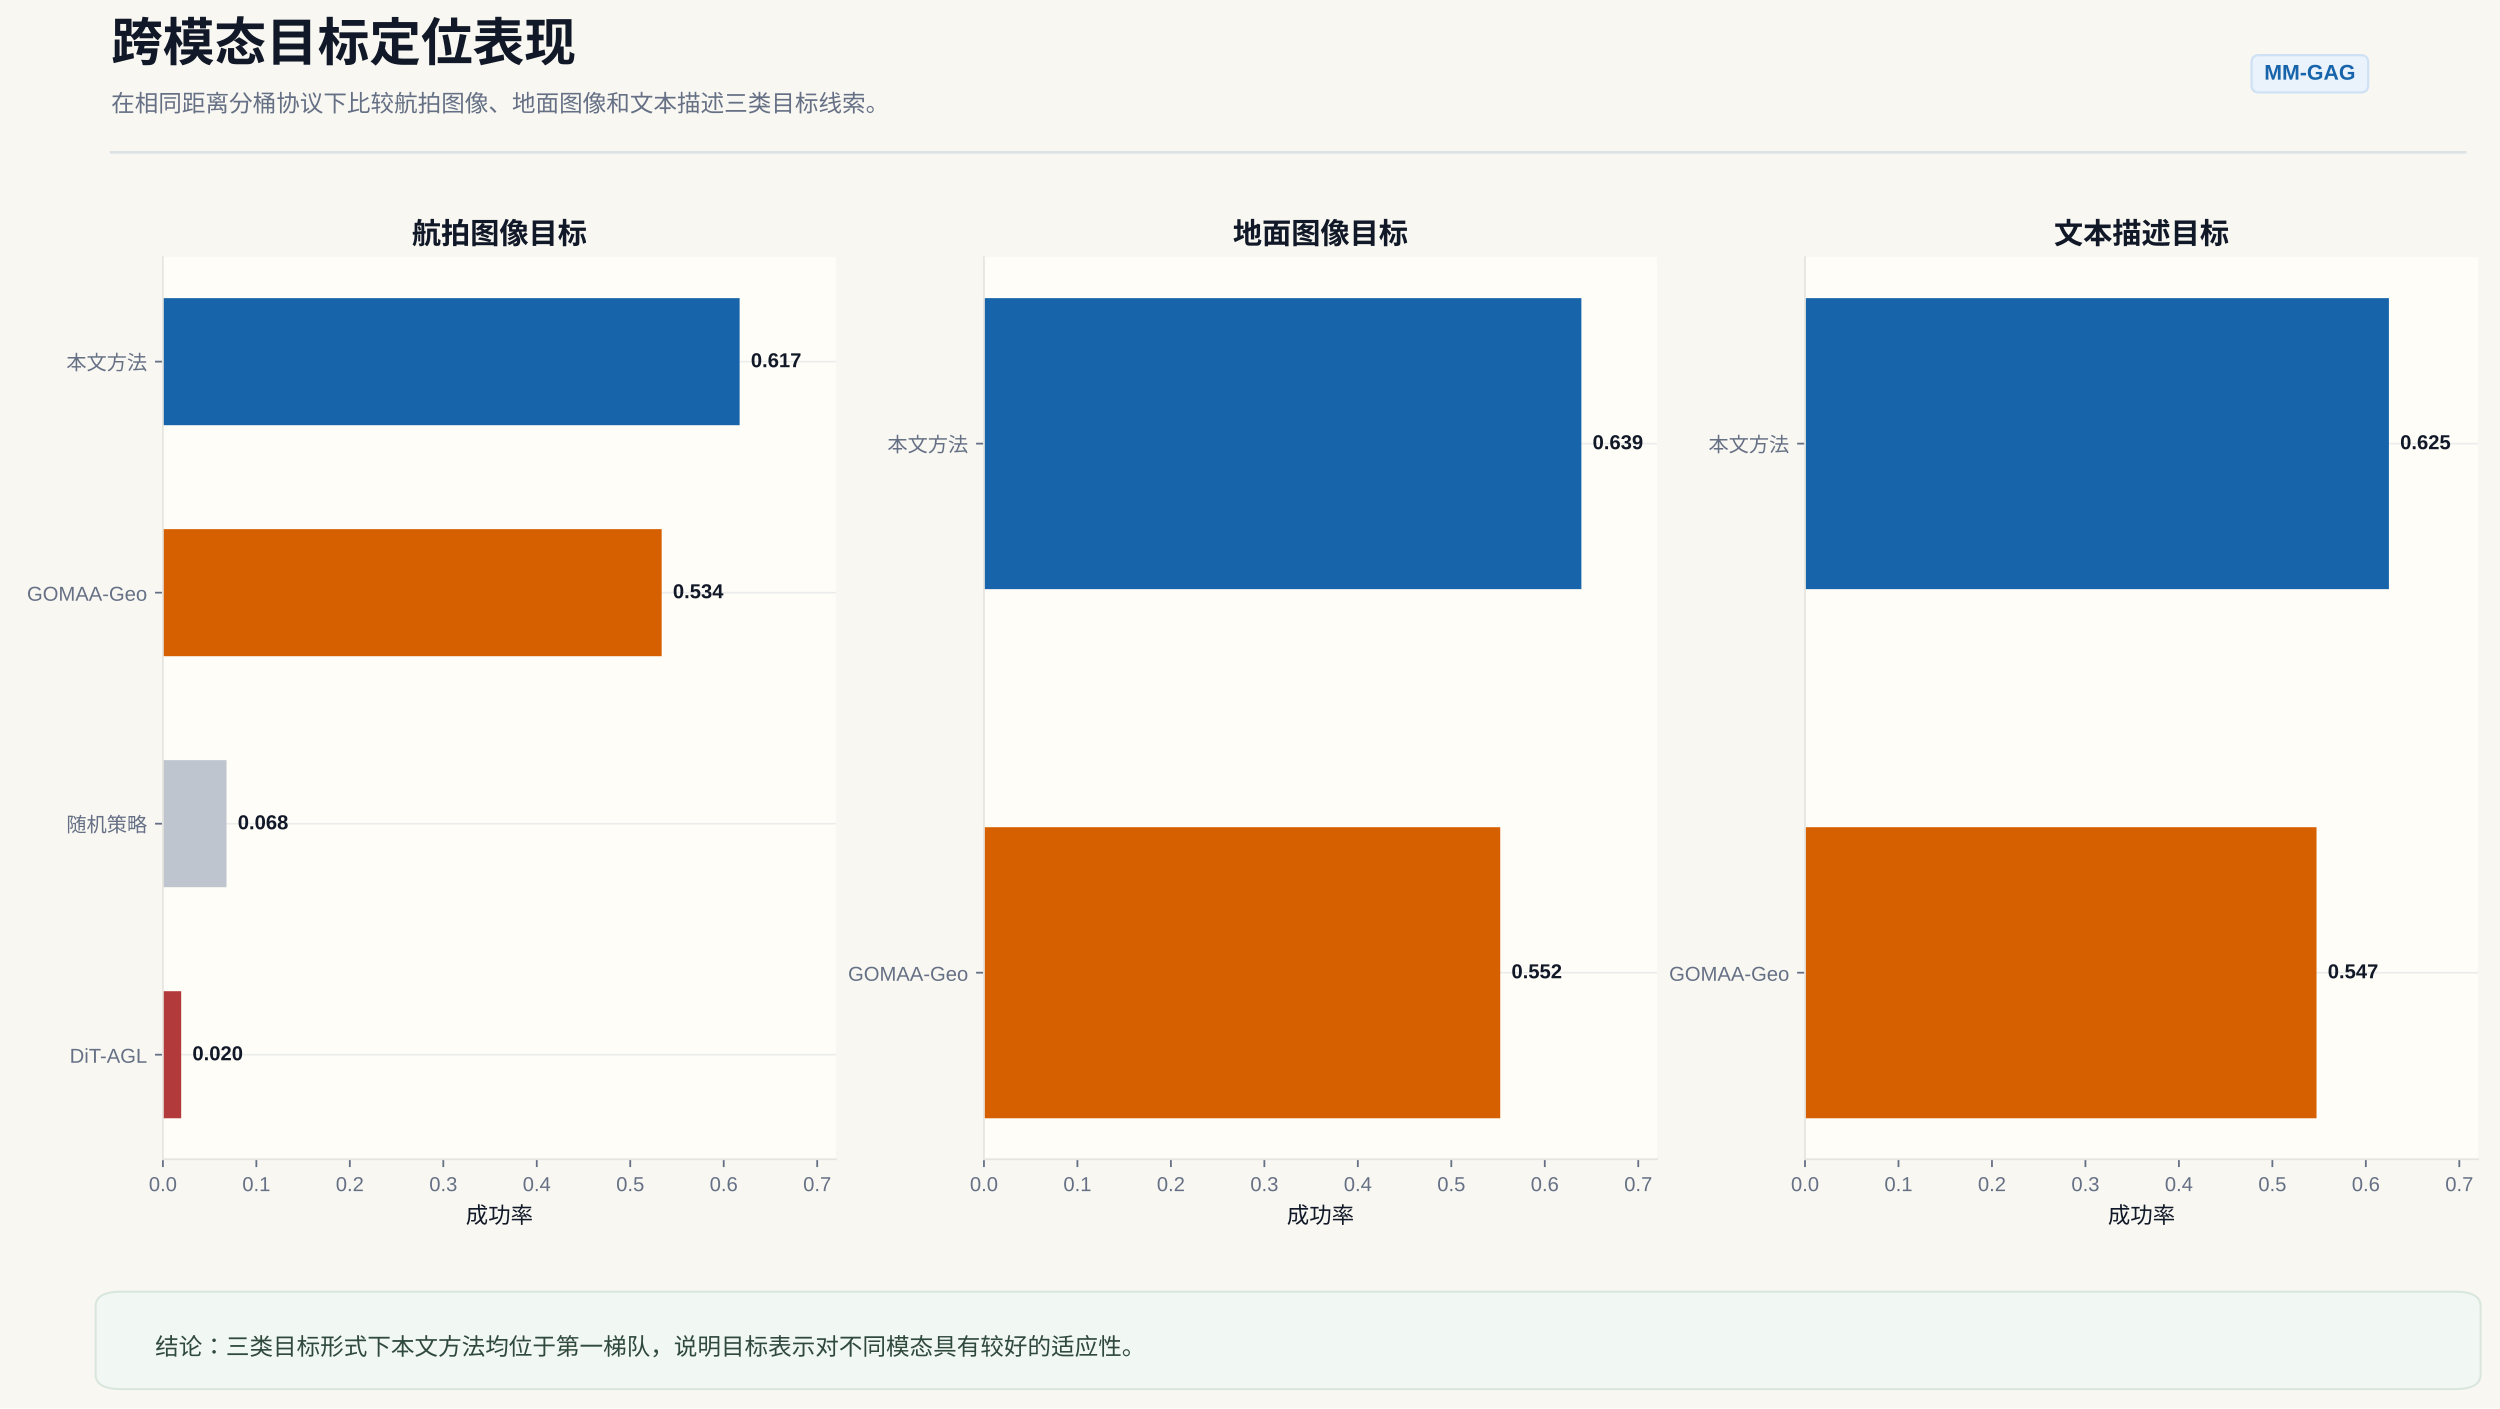
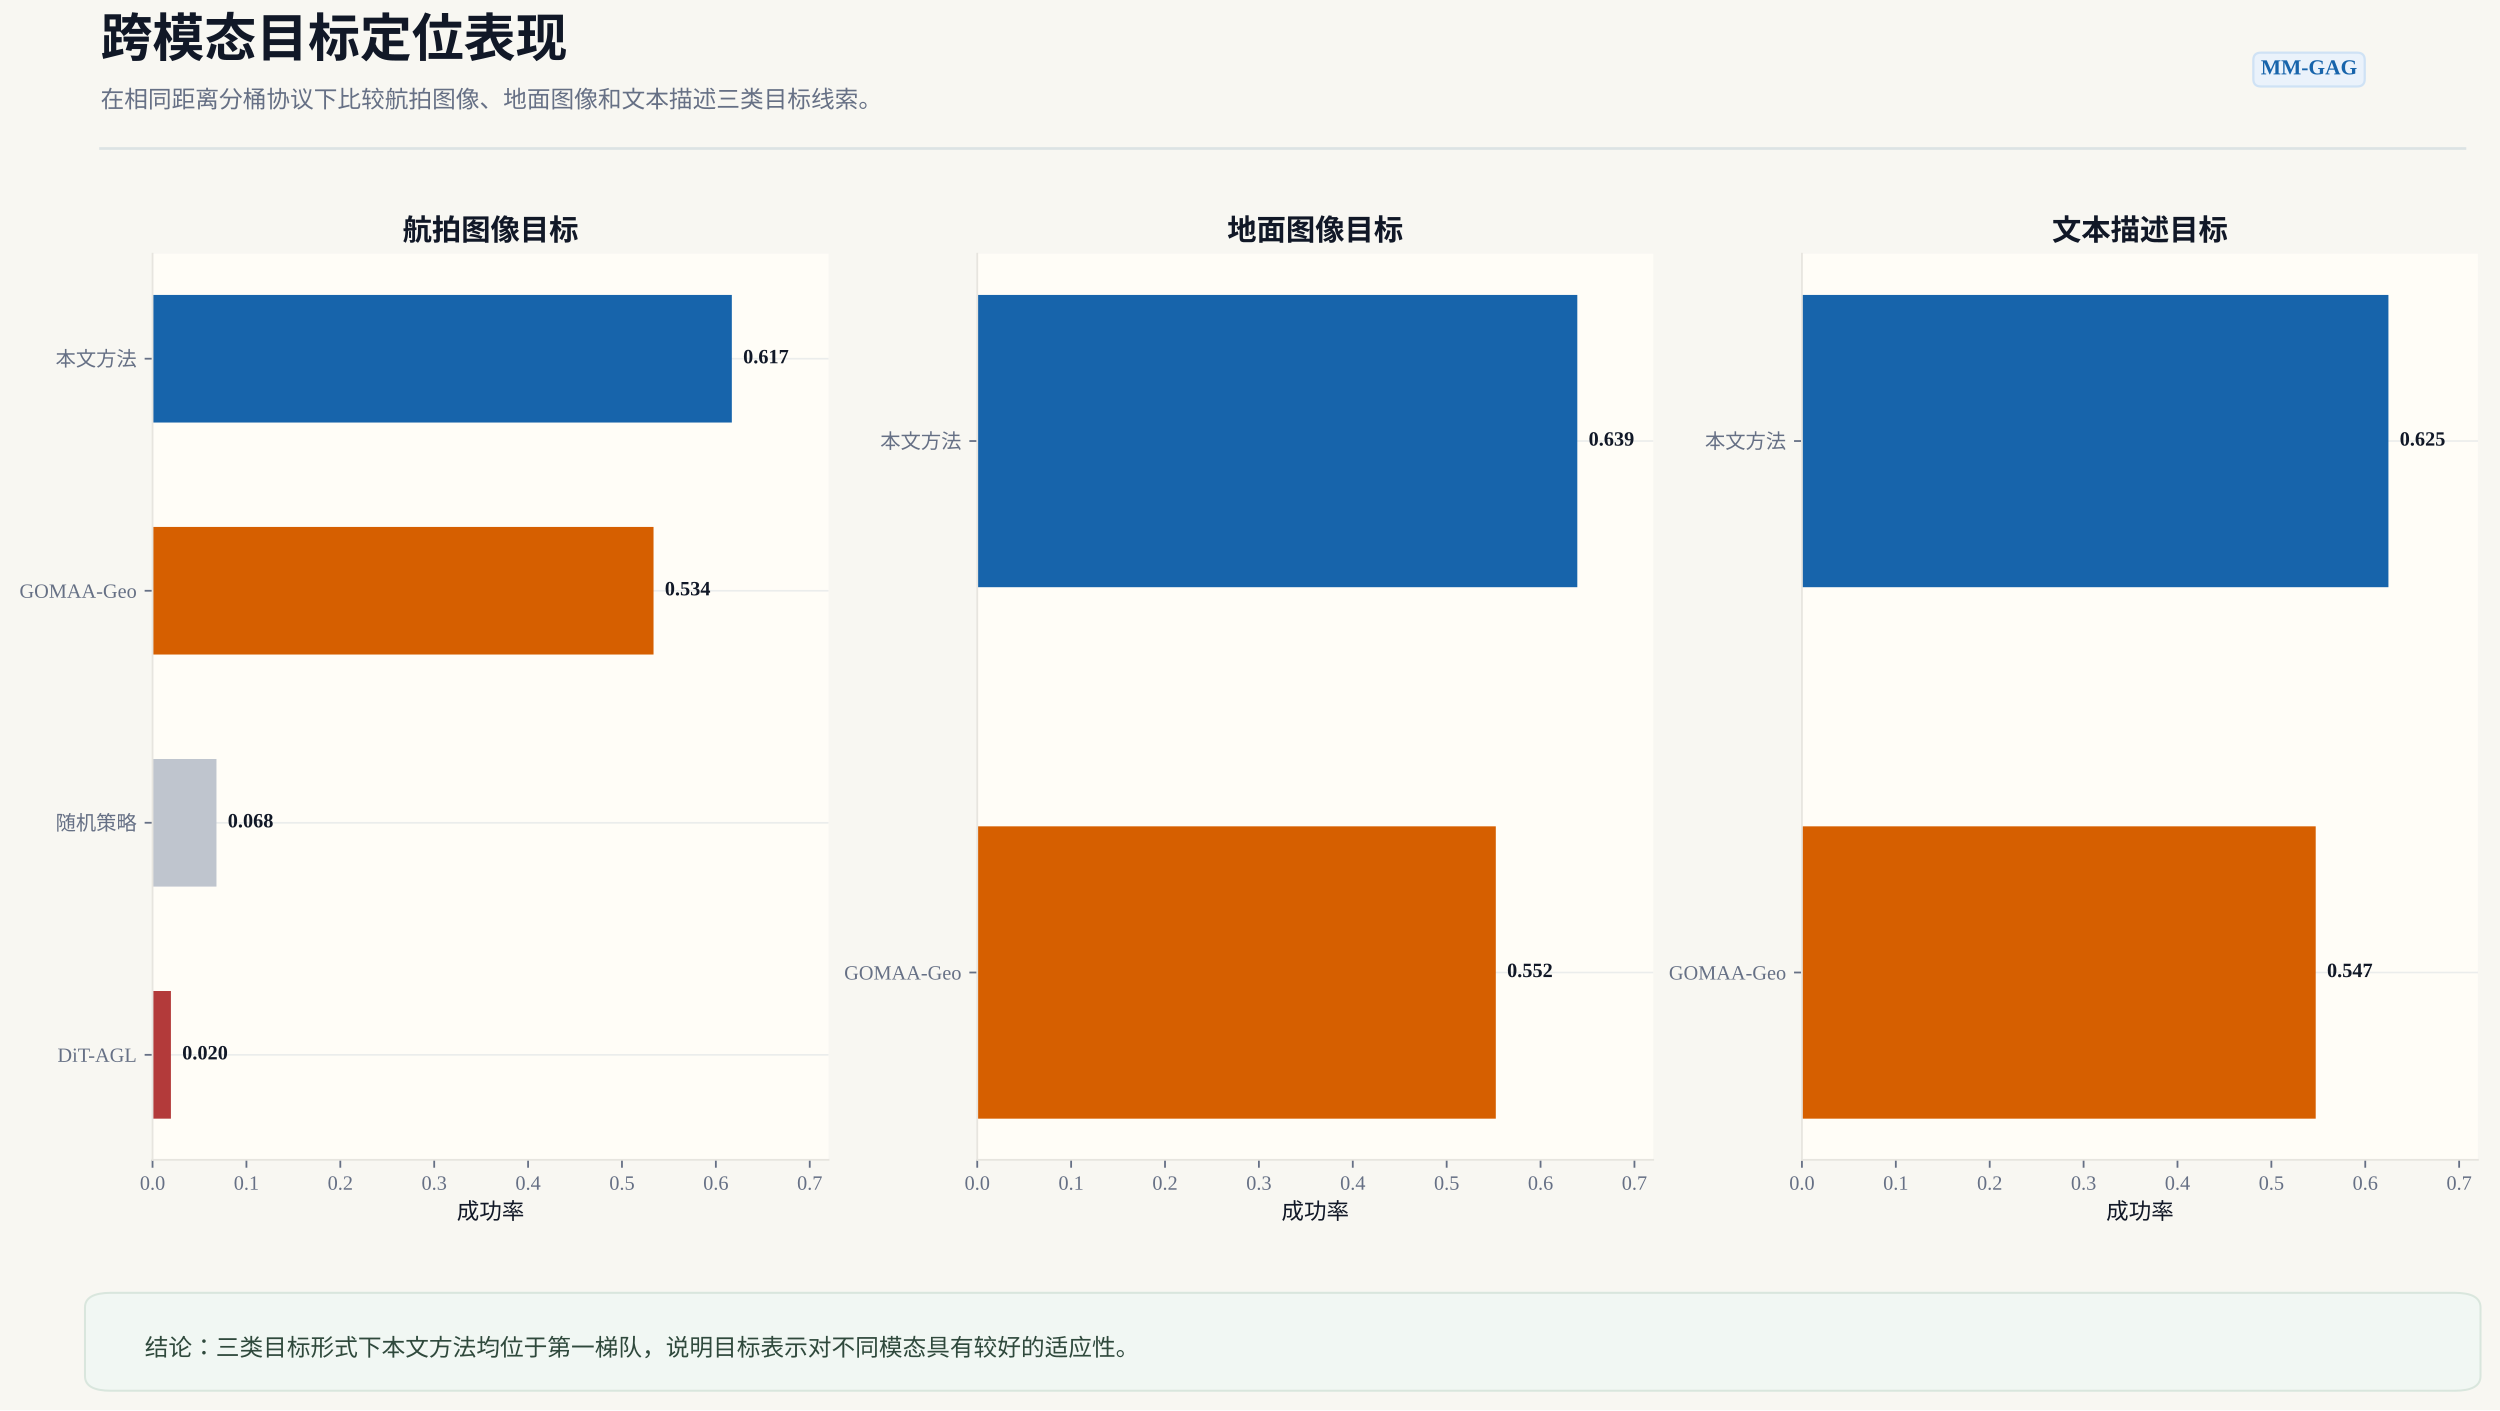
- <svg xmlns="http://www.w3.org/2000/svg" xmlns:xlink="http://www.w3.org/1999/xlink" width="1113.372pt" height="627.29pt" viewBox="0 0 1113.372 627.29" version="1.1">
+ <svg xmlns="http://www.w3.org/2000/svg" xmlns:xlink="http://www.w3.org/1999/xlink" width="1108.465pt" height="625.277pt" viewBox="0 0 1108.465 625.277" version="1.1">
  <defs>
    <style type="text/css">*{stroke-linejoin: round; stroke-linecap: butt}</style>
  </defs>
  <g id="figure_1">
    <g id="patch_1">
-       <path d="M 0 627.29 L 1113.372 627.29 L 1113.372 0 L 0 0 z " style="fill: #f8f7f2" />
+       <path d="M 0 625.277 L 1108.465 625.277 L 1108.465 0 L 0 0 z " style="fill: #f8f7f2" />
    </g>
    <g id="patch_2">
-       <path d="M 54.108 618.65 L 1093.212 618.65 Q 1104.732 618.65 1104.732 612.17 L 1104.732 581.714 Q 1104.732 575.234 1093.212 575.234 L 54.108 575.234 Q 42.588 575.234 42.588 581.714 L 42.588 612.17 Q 42.588 618.65 54.108 618.65 z " style="fill: #f1f7f3; stroke: #d9e6dd; stroke-width: 0.9; stroke-linejoin: miter" />
+       <path d="M 49.201 616.637 L 1088.305 616.637 Q 1099.825 616.637 1099.825 610.157 L 1099.825 579.701 Q 1099.825 573.221 1088.305 573.221 L 49.201 573.221 Q 37.681 573.221 37.681 579.701 L 37.681 610.157 Q 37.681 616.637 49.201 616.637 z " style="fill: #f1f7f3; stroke: #d9e6dd; stroke-width: 0.9; stroke-linejoin: miter" />
    </g>
    <g id="axes_1">
      <g id="patch_3">
-         <path d="M 72.54 516.266 L 372.261 516.266 L 372.261 114.506 L 72.54 114.506 z " style="fill: #fffdf7" />
+         <path d="M 67.633 514.253 L 367.354 514.253 L 367.354 112.493 L 67.633 112.493 z " style="fill: #fffdf7" />
      </g>
      <g id="matplotlib.axis_1">
        <g id="xtick_1">
          <g id="line2d_1">
            <defs>
-               <path id="m4622703b9e" d="M 0 0 L 0 3.5 " style="stroke: #667085; stroke-width: 0.8" />
+               <path id="m372e52fd44" d="M 0 0 L 0 3.5 " style="stroke: #667085; stroke-width: 0.8" />
            </defs>
            <g>
-               <use xlink:href="#m4622703b9e" x="72.54" y="516.266" style="fill: #667085; stroke: #667085; stroke-width: 0.8" />
+               <use xlink:href="#m372e52fd44" x="67.633" y="514.253" style="fill: #667085; stroke: #667085; stroke-width: 0.8" />
            </g>
          </g>
          <g id="text_1">
-             <text style="fill: #667085; font: 9px 'Microsoft YaHei', 'SimHei', 'Arial', 'DejaVu Sans', 'Helvetica', sans-serif; text-anchor: middle" x="72.54" y="530.46" transform="rotate(-0 72.53969 530.46)">0.0</text>
+             <text style="fill: #667085; font: 9px 'Times New Roman', 'SimSun'; text-anchor: middle" x="67.633" y="527.503" transform="rotate(-0 67.63328 527.5025)">0.0</text>
          </g>
        </g>
        <g id="xtick_2">
          <g id="line2d_2">
            <g>
-               <use xlink:href="#m4622703b9e" x="114.168" y="516.266" style="fill: #667085; stroke: #667085; stroke-width: 0.8" />
+               <use xlink:href="#m372e52fd44" x="109.261" y="514.253" style="fill: #667085; stroke: #667085; stroke-width: 0.8" />
            </g>
          </g>
          <g id="text_2">
-             <text style="fill: #667085; font: 9px 'Microsoft YaHei', 'SimHei', 'Arial', 'DejaVu Sans', 'Helvetica', sans-serif; text-anchor: middle" x="114.168" y="530.46" transform="rotate(-0 114.1676 530.46)">0.1</text>
+             <text style="fill: #667085; font: 9px 'Times New Roman', 'SimSun'; text-anchor: middle" x="109.261" y="527.503" transform="rotate(-0 109.2612 527.5025)">0.1</text>
          </g>
        </g>
        <g id="xtick_3">
          <g id="line2d_3">
            <g>
-               <use xlink:href="#m4622703b9e" x="155.796" y="516.266" style="fill: #667085; stroke: #667085; stroke-width: 0.8" />
+               <use xlink:href="#m372e52fd44" x="150.889" y="514.253" style="fill: #667085; stroke: #667085; stroke-width: 0.8" />
            </g>
          </g>
          <g id="text_3">
-             <text style="fill: #667085; font: 9px 'Microsoft YaHei', 'SimHei', 'Arial', 'DejaVu Sans', 'Helvetica', sans-serif; text-anchor: middle" x="155.796" y="530.46" transform="rotate(-0 155.7955 530.46)">0.2</text>
+             <text style="fill: #667085; font: 9px 'Times New Roman', 'SimSun'; text-anchor: middle" x="150.889" y="527.503" transform="rotate(-0 150.8891 527.5025)">0.2</text>
          </g>
        </g>
        <g id="xtick_4">
          <g id="line2d_4">
            <g>
-               <use xlink:href="#m4622703b9e" x="197.423" y="516.266" style="fill: #667085; stroke: #667085; stroke-width: 0.8" />
+               <use xlink:href="#m372e52fd44" x="192.517" y="514.253" style="fill: #667085; stroke: #667085; stroke-width: 0.8" />
            </g>
          </g>
          <g id="text_4">
-             <text style="fill: #667085; font: 9px 'Microsoft YaHei', 'SimHei', 'Arial', 'DejaVu Sans', 'Helvetica', sans-serif; text-anchor: middle" x="197.423" y="530.46" transform="rotate(-0 197.4234 530.46)">0.3</text>
+             <text style="fill: #667085; font: 9px 'Times New Roman', 'SimSun'; text-anchor: middle" x="192.517" y="527.503" transform="rotate(-0 192.517 527.5025)">0.3</text>
          </g>
        </g>
        <g id="xtick_5">
          <g id="line2d_5">
            <g>
-               <use xlink:href="#m4622703b9e" x="239.051" y="516.266" style="fill: #667085; stroke: #667085; stroke-width: 0.8" />
+               <use xlink:href="#m372e52fd44" x="234.145" y="514.253" style="fill: #667085; stroke: #667085; stroke-width: 0.8" />
            </g>
          </g>
          <g id="text_5">
-             <text style="fill: #667085; font: 9px 'Microsoft YaHei', 'SimHei', 'Arial', 'DejaVu Sans', 'Helvetica', sans-serif; text-anchor: middle" x="239.051" y="530.46" transform="rotate(-0 239.0513 530.46)">0.4</text>
+             <text style="fill: #667085; font: 9px 'Times New Roman', 'SimSun'; text-anchor: middle" x="234.145" y="527.503" transform="rotate(-0 234.1449 527.5025)">0.4</text>
          </g>
        </g>
        <g id="xtick_6">
          <g id="line2d_6">
            <g>
-               <use xlink:href="#m4622703b9e" x="280.679" y="516.266" style="fill: #667085; stroke: #667085; stroke-width: 0.8" />
+               <use xlink:href="#m372e52fd44" x="275.773" y="514.253" style="fill: #667085; stroke: #667085; stroke-width: 0.8" />
            </g>
          </g>
          <g id="text_6">
-             <text style="fill: #667085; font: 9px 'Microsoft YaHei', 'SimHei', 'Arial', 'DejaVu Sans', 'Helvetica', sans-serif; text-anchor: middle" x="280.679" y="530.46" transform="rotate(-0 280.6792 530.46)">0.5</text>
+             <text style="fill: #667085; font: 9px 'Times New Roman', 'SimSun'; text-anchor: middle" x="275.773" y="527.503" transform="rotate(-0 275.7728 527.5025)">0.5</text>
          </g>
        </g>
        <g id="xtick_7">
          <g id="line2d_7">
            <g>
-               <use xlink:href="#m4622703b9e" x="322.307" y="516.266" style="fill: #667085; stroke: #667085; stroke-width: 0.8" />
+               <use xlink:href="#m372e52fd44" x="317.401" y="514.253" style="fill: #667085; stroke: #667085; stroke-width: 0.8" />
            </g>
          </g>
          <g id="text_7">
-             <text style="fill: #667085; font: 9px 'Microsoft YaHei', 'SimHei', 'Arial', 'DejaVu Sans', 'Helvetica', sans-serif; text-anchor: middle" x="322.307" y="530.46" transform="rotate(-0 322.3071 530.46)">0.6</text>
+             <text style="fill: #667085; font: 9px 'Times New Roman', 'SimSun'; text-anchor: middle" x="317.401" y="527.503" transform="rotate(-0 317.4007 527.5025)">0.6</text>
          </g>
        </g>
        <g id="xtick_8">
          <g id="line2d_8">
            <g>
-               <use xlink:href="#m4622703b9e" x="363.935" y="516.266" style="fill: #667085; stroke: #667085; stroke-width: 0.8" />
+               <use xlink:href="#m372e52fd44" x="359.029" y="514.253" style="fill: #667085; stroke: #667085; stroke-width: 0.8" />
            </g>
          </g>
          <g id="text_8">
-             <text style="fill: #667085; font: 9px 'Microsoft YaHei', 'SimHei', 'Arial', 'DejaVu Sans', 'Helvetica', sans-serif; text-anchor: middle" x="363.935" y="530.46" transform="rotate(-0 363.935 530.46)">0.7</text>
+             <text style="fill: #667085; font: 9px 'Times New Roman', 'SimSun'; text-anchor: middle" x="359.029" y="527.503" transform="rotate(-0 359.0286 527.5025)">0.7</text>
          </g>
        </g>
        <g id="text_9">
-           <text style="fill: #111827; font: 10px 'Microsoft YaHei', 'SimHei', 'Arial', 'DejaVu Sans', 'Helvetica', sans-serif; text-anchor: middle" x="222.4" y="544.691" transform="rotate(-0 222.4002 544.6911)">成功率</text>
+           <text style="fill: #111827; font: 10px 'Times New Roman', 'SimSun'; text-anchor: middle" x="217.494" y="540.507" transform="rotate(-0 217.4937 540.5073)">成功率</text>
        </g>
      </g>
      <g id="matplotlib.axis_2">
        <g id="ytick_1">
          <g id="line2d_9">
-             <path d="M 72.54 469.711 L 372.261 469.711 " clip-path="url(#p944c4568ec)" style="fill: none; stroke: #cbd3dc; stroke-opacity: 0.38; stroke-width: 0.75; stroke-linecap: square" />
+             <path d="M 67.633 467.698 L 367.354 467.698 " clip-path="url(#pa19f95dfe0)" style="fill: none; stroke: #cbd3dc; stroke-opacity: 0.38; stroke-width: 0.75; stroke-linecap: square" />
          </g>
          <g id="line2d_10">
            <defs>
-               <path id="mf9c8699736" d="M 0 0 L -3.5 0 " style="stroke: #667085; stroke-width: 0.8" />
+               <path id="m71d08362ed" d="M 0 0 L -3.5 0 " style="stroke: #667085; stroke-width: 0.8" />
            </defs>
            <g>
-               <use xlink:href="#mf9c8699736" x="72.54" y="469.711" style="fill: #667085; stroke: #667085; stroke-width: 0.8" />
+               <use xlink:href="#m71d08362ed" x="67.633" y="467.698" style="fill: #667085; stroke: #667085; stroke-width: 0.8" />
            </g>
          </g>
          <g id="text_10">
-             <text style="fill: #667085; font: 9px 'Microsoft YaHei', 'SimHei', 'Arial', 'DejaVu Sans', 'Helvetica', sans-serif; text-anchor: end" x="65.54" y="473.308" transform="rotate(-0 65.53969 473.308)">DiT-AGL</text>
+             <text style="fill: #667085; font: 9px 'Times New Roman', 'SimSun'; text-anchor: end" x="60.633" y="470.823" transform="rotate(-0 60.63328 470.823)">DiT-AGL</text>
          </g>
        </g>
        <g id="ytick_2">
          <g id="line2d_11">
-             <path d="M 72.54 366.827 L 372.261 366.827 " clip-path="url(#p944c4568ec)" style="fill: none; stroke: #cbd3dc; stroke-opacity: 0.38; stroke-width: 0.75; stroke-linecap: square" />
+             <path d="M 67.633 364.815 L 367.354 364.815 " clip-path="url(#pa19f95dfe0)" style="fill: none; stroke: #cbd3dc; stroke-opacity: 0.38; stroke-width: 0.75; stroke-linecap: square" />
          </g>
          <g id="line2d_12">
            <g>
-               <use xlink:href="#mf9c8699736" x="72.54" y="366.827" style="fill: #667085; stroke: #667085; stroke-width: 0.8" />
+               <use xlink:href="#m71d08362ed" x="67.633" y="364.815" style="fill: #667085; stroke: #667085; stroke-width: 0.8" />
            </g>
          </g>
          <g id="text_11">
-             <text style="fill: #667085; font: 9px 'Microsoft YaHei', 'SimHei', 'Arial', 'DejaVu Sans', 'Helvetica', sans-serif; text-anchor: end" x="65.54" y="370.425" transform="rotate(-0 65.53969 370.4246)">随机策略</text>
+             <text style="fill: #667085; font: 9px 'Times New Roman', 'SimSun'; text-anchor: end" x="60.633" y="368.036" transform="rotate(-0 60.63328 368.0359)">随机策略</text>
          </g>
        </g>
        <g id="ytick_3">
          <g id="line2d_13">
-             <path d="M 72.54 263.944 L 372.261 263.944 " clip-path="url(#p944c4568ec)" style="fill: none; stroke: #cbd3dc; stroke-opacity: 0.38; stroke-width: 0.75; stroke-linecap: square" />
+             <path d="M 67.633 261.931 L 367.354 261.931 " clip-path="url(#pa19f95dfe0)" style="fill: none; stroke: #cbd3dc; stroke-opacity: 0.38; stroke-width: 0.75; stroke-linecap: square" />
          </g>
          <g id="line2d_14">
            <g>
-               <use xlink:href="#mf9c8699736" x="72.54" y="263.944" style="fill: #667085; stroke: #667085; stroke-width: 0.8" />
+               <use xlink:href="#m71d08362ed" x="67.633" y="261.931" style="fill: #667085; stroke: #667085; stroke-width: 0.8" />
            </g>
          </g>
          <g id="text_12">
-             <text style="fill: #667085; font: 9px 'Microsoft YaHei', 'SimHei', 'Arial', 'DejaVu Sans', 'Helvetica', sans-serif; text-anchor: end" x="65.54" y="267.541" transform="rotate(-0 65.53969 267.5411)">GOMAA-Geo</text>
+             <text style="fill: #667085; font: 9px 'Times New Roman', 'SimSun'; text-anchor: end" x="60.633" y="265.056" transform="rotate(-0 60.63328 265.0561)">GOMAA-Geo</text>
          </g>
        </g>
        <g id="ytick_4">
          <g id="line2d_15">
-             <path d="M 72.54 161.06 L 372.261 161.06 " clip-path="url(#p944c4568ec)" style="fill: none; stroke: #cbd3dc; stroke-opacity: 0.38; stroke-width: 0.75; stroke-linecap: square" />
+             <path d="M 67.633 159.048 L 367.354 159.048 " clip-path="url(#pa19f95dfe0)" style="fill: none; stroke: #cbd3dc; stroke-opacity: 0.38; stroke-width: 0.75; stroke-linecap: square" />
          </g>
          <g id="line2d_16">
            <g>
-               <use xlink:href="#mf9c8699736" x="72.54" y="161.06" style="fill: #667085; stroke: #667085; stroke-width: 0.8" />
+               <use xlink:href="#m71d08362ed" x="67.633" y="159.048" style="fill: #667085; stroke: #667085; stroke-width: 0.8" />
            </g>
          </g>
          <g id="text_13">
-             <text style="fill: #667085; font: 9px 'Microsoft YaHei', 'SimHei', 'Arial', 'DejaVu Sans', 'Helvetica', sans-serif; text-anchor: end" x="65.54" y="164.658" transform="rotate(-0 65.53969 164.6576)">本文方法</text>
+             <text style="fill: #667085; font: 9px 'Times New Roman', 'SimSun'; text-anchor: end" x="60.633" y="162.269" transform="rotate(-0 60.63328 162.2689)">本文方法</text>
          </g>
        </g>
      </g>
      <g id="patch_4">
-         <path d="M 72.54 498.004 L 80.688 498.004 L 80.688 441.418 L 72.54 441.418 z " clip-path="url(#p944c4568ec)" style="fill: #b33a3a" />
+         <path d="M 67.633 495.991 L 75.782 495.991 L 75.782 439.405 L 67.633 439.405 z " clip-path="url(#pa19f95dfe0)" style="fill: #b33a3a" />
      </g>
      <g id="patch_5">
-         <path d="M 72.54 395.12 L 100.882 395.12 L 100.882 338.534 L 72.54 338.534 z " clip-path="url(#p944c4568ec)" style="fill: #bfc5ce" />
+         <path d="M 67.633 393.108 L 95.976 393.108 L 95.976 336.522 L 67.633 336.522 z " clip-path="url(#pa19f95dfe0)" style="fill: #bfc5ce" />
      </g>
      <g id="patch_6">
-         <path d="M 72.54 292.237 L 294.673 292.237 L 294.673 235.651 L 72.54 235.651 z " clip-path="url(#p944c4568ec)" style="fill: #d65f00" />
+         <path d="M 67.633 290.224 L 289.767 290.224 L 289.767 233.638 L 67.633 233.638 z " clip-path="url(#pa19f95dfe0)" style="fill: #d65f00" />
      </g>
      <g id="patch_7">
-         <path d="M 72.54 189.353 L 329.393 189.353 L 329.393 132.767 L 72.54 132.767 z " clip-path="url(#p944c4568ec)" style="fill: #1764ab" />
+         <path d="M 67.633 187.341 L 324.486 187.341 L 324.486 130.755 L 67.633 130.755 z " clip-path="url(#pa19f95dfe0)" style="fill: #1764ab" />
      </g>
      <g id="patch_8">
-         <path d="M 72.54 516.266 L 72.54 114.506 " style="fill: none; stroke: #e7e5df; stroke-width: 0.8; stroke-linejoin: miter; stroke-linecap: square" />
+         <path d="M 67.633 514.253 L 67.633 112.493 " style="fill: none; stroke: #e7e5df; stroke-width: 0.8; stroke-linejoin: miter; stroke-linecap: square" />
      </g>
      <g id="patch_9">
-         <path d="M 72.54 516.266 L 372.261 516.266 " style="fill: none; stroke: #e7e5df; stroke-width: 0.8; stroke-linejoin: miter; stroke-linecap: square" />
+         <path d="M 67.633 514.253 L 367.354 514.253 " style="fill: none; stroke: #e7e5df; stroke-width: 0.8; stroke-linejoin: miter; stroke-linecap: square" />
      </g>
      <g id="text_14">
-         <text style="fill: #111827; font: 700 9px 'Microsoft YaHei', 'SimHei', 'Arial', 'DejaVu Sans', 'Helvetica', sans-serif; text-anchor: start" x="85.683" y="472.189" transform="rotate(-0 85.68348 472.1894)">0.020</text>
+         <text style="fill: #111827; font: 700 9px 'Times New Roman', 'SimSun'; text-anchor: start" x="80.777" y="469.716" transform="rotate(-0 80.77707 469.7156)">0.020</text>
      </g>
      <g id="text_15">
-         <text style="fill: #111827; font: 700 9px 'Microsoft YaHei', 'SimHei', 'Arial', 'DejaVu Sans', 'Helvetica', sans-serif; text-anchor: start" x="105.877" y="369.306" transform="rotate(-0 105.8774 369.3059)">0.068</text>
+         <text style="fill: #111827; font: 700 9px 'Times New Roman', 'SimSun'; text-anchor: start" x="100.971" y="366.832" transform="rotate(-0 100.971 366.8321)">0.068</text>
      </g>
      <g id="text_16">
-         <text style="fill: #111827; font: 700 9px 'Microsoft YaHei', 'SimHei', 'Arial', 'DejaVu Sans', 'Helvetica', sans-serif; text-anchor: start" x="299.669" y="266.422" transform="rotate(-0 299.6686 266.4224)">0.534</text>
+         <text style="fill: #111827; font: 700 9px 'Times New Roman', 'SimSun'; text-anchor: start" x="294.762" y="263.949" transform="rotate(-0 294.7622 263.9486)">0.534</text>
      </g>
      <g id="text_17">
-         <text style="fill: #111827; font: 700 9px 'Microsoft YaHei', 'SimHei', 'Arial', 'DejaVu Sans', 'Helvetica', sans-serif; text-anchor: start" x="334.388" y="163.539" transform="rotate(-0 334.3881 163.5389)">0.617</text>
+         <text style="fill: #111827; font: 700 9px 'Times New Roman', 'SimSun'; text-anchor: start" x="329.482" y="161.065" transform="rotate(-0 329.4817 161.0652)">0.617</text>
      </g>
      <g id="text_18">
-         <text style="fill: #111827; font: 700 13px 'Microsoft YaHei', 'SimHei', 'Arial', 'DejaVu Sans', 'Helvetica', sans-serif; text-anchor: middle" x="222.4" y="108.506" transform="rotate(-0 222.4002 108.5056)">航拍图像目标</text>
+         <text style="fill: #111827; font: 700 13px 'Times New Roman', 'SimSun'; text-anchor: middle" x="217.494" y="106.493" transform="rotate(-0 217.4937 106.4931)">航拍图像目标</text>
      </g>
    </g>
    <g id="axes_2">
      <g id="patch_10">
-         <path d="M 438.199 516.266 L 737.92 516.266 L 737.92 114.506 L 438.199 114.506 z " style="fill: #fffdf7" />
+         <path d="M 433.293 514.253 L 733.014 514.253 L 733.014 112.493 L 433.293 112.493 z " style="fill: #fffdf7" />
      </g>
      <g id="matplotlib.axis_3">
        <g id="xtick_9">
          <g id="line2d_17">
            <g>
-               <use xlink:href="#m4622703b9e" x="438.199" y="516.266" style="fill: #667085; stroke: #667085; stroke-width: 0.8" />
+               <use xlink:href="#m372e52fd44" x="433.293" y="514.253" style="fill: #667085; stroke: #667085; stroke-width: 0.8" />
            </g>
          </g>
          <g id="text_19">
-             <text style="fill: #667085; font: 9px 'Microsoft YaHei', 'SimHei', 'Arial', 'DejaVu Sans', 'Helvetica', sans-serif; text-anchor: middle" x="438.199" y="530.46" transform="rotate(-0 438.1992 530.46)">0.0</text>
+             <text style="fill: #667085; font: 9px 'Times New Roman', 'SimSun'; text-anchor: middle" x="433.293" y="527.503" transform="rotate(-0 433.2928 527.5025)">0.0</text>
          </g>
        </g>
        <g id="xtick_10">
          <g id="line2d_18">
            <g>
-               <use xlink:href="#m4622703b9e" x="479.827" y="516.266" style="fill: #667085; stroke: #667085; stroke-width: 0.8" />
+               <use xlink:href="#m372e52fd44" x="474.921" y="514.253" style="fill: #667085; stroke: #667085; stroke-width: 0.8" />
            </g>
          </g>
          <g id="text_20">
-             <text style="fill: #667085; font: 9px 'Microsoft YaHei', 'SimHei', 'Arial', 'DejaVu Sans', 'Helvetica', sans-serif; text-anchor: middle" x="479.827" y="530.46" transform="rotate(-0 479.8271 530.46)">0.1</text>
+             <text style="fill: #667085; font: 9px 'Times New Roman', 'SimSun'; text-anchor: middle" x="474.921" y="527.503" transform="rotate(-0 474.9207 527.5025)">0.1</text>
          </g>
        </g>
        <g id="xtick_11">
          <g id="line2d_19">
            <g>
-               <use xlink:href="#m4622703b9e" x="521.455" y="516.266" style="fill: #667085; stroke: #667085; stroke-width: 0.8" />
+               <use xlink:href="#m372e52fd44" x="516.549" y="514.253" style="fill: #667085; stroke: #667085; stroke-width: 0.8" />
            </g>
          </g>
          <g id="text_21">
-             <text style="fill: #667085; font: 9px 'Microsoft YaHei', 'SimHei', 'Arial', 'DejaVu Sans', 'Helvetica', sans-serif; text-anchor: middle" x="521.455" y="530.46" transform="rotate(-0 521.455 530.46)">0.2</text>
+             <text style="fill: #667085; font: 9px 'Times New Roman', 'SimSun'; text-anchor: middle" x="516.549" y="527.503" transform="rotate(-0 516.5486 527.5025)">0.2</text>
          </g>
        </g>
        <g id="xtick_12">
          <g id="line2d_20">
            <g>
-               <use xlink:href="#m4622703b9e" x="563.083" y="516.266" style="fill: #667085; stroke: #667085; stroke-width: 0.8" />
+               <use xlink:href="#m372e52fd44" x="558.177" y="514.253" style="fill: #667085; stroke: #667085; stroke-width: 0.8" />
            </g>
          </g>
          <g id="text_22">
-             <text style="fill: #667085; font: 9px 'Microsoft YaHei', 'SimHei', 'Arial', 'DejaVu Sans', 'Helvetica', sans-serif; text-anchor: middle" x="563.083" y="530.46" transform="rotate(-0 563.0829 530.46)">0.3</text>
+             <text style="fill: #667085; font: 9px 'Times New Roman', 'SimSun'; text-anchor: middle" x="558.177" y="527.503" transform="rotate(-0 558.1765 527.5025)">0.3</text>
          </g>
        </g>
        <g id="xtick_13">
          <g id="line2d_21">
            <g>
-               <use xlink:href="#m4622703b9e" x="604.711" y="516.266" style="fill: #667085; stroke: #667085; stroke-width: 0.8" />
+               <use xlink:href="#m372e52fd44" x="599.804" y="514.253" style="fill: #667085; stroke: #667085; stroke-width: 0.8" />
            </g>
          </g>
          <g id="text_23">
-             <text style="fill: #667085; font: 9px 'Microsoft YaHei', 'SimHei', 'Arial', 'DejaVu Sans', 'Helvetica', sans-serif; text-anchor: middle" x="604.711" y="530.46" transform="rotate(-0 604.7109 530.46)">0.4</text>
+             <text style="fill: #667085; font: 9px 'Times New Roman', 'SimSun'; text-anchor: middle" x="599.804" y="527.503" transform="rotate(-0 599.8044 527.5025)">0.4</text>
          </g>
        </g>
        <g id="xtick_14">
          <g id="line2d_22">
            <g>
-               <use xlink:href="#m4622703b9e" x="646.339" y="516.266" style="fill: #667085; stroke: #667085; stroke-width: 0.8" />
+               <use xlink:href="#m372e52fd44" x="641.432" y="514.253" style="fill: #667085; stroke: #667085; stroke-width: 0.8" />
            </g>
          </g>
          <g id="text_24">
-             <text style="fill: #667085; font: 9px 'Microsoft YaHei', 'SimHei', 'Arial', 'DejaVu Sans', 'Helvetica', sans-serif; text-anchor: middle" x="646.339" y="530.46" transform="rotate(-0 646.3388 530.46)">0.5</text>
+             <text style="fill: #667085; font: 9px 'Times New Roman', 'SimSun'; text-anchor: middle" x="641.432" y="527.503" transform="rotate(-0 641.4324 527.5025)">0.5</text>
          </g>
        </g>
        <g id="xtick_15">
          <g id="line2d_23">
            <g>
-               <use xlink:href="#m4622703b9e" x="687.967" y="516.266" style="fill: #667085; stroke: #667085; stroke-width: 0.8" />
+               <use xlink:href="#m372e52fd44" x="683.06" y="514.253" style="fill: #667085; stroke: #667085; stroke-width: 0.8" />
            </g>
          </g>
          <g id="text_25">
-             <text style="fill: #667085; font: 9px 'Microsoft YaHei', 'SimHei', 'Arial', 'DejaVu Sans', 'Helvetica', sans-serif; text-anchor: middle" x="687.967" y="530.46" transform="rotate(-0 687.9667 530.46)">0.6</text>
+             <text style="fill: #667085; font: 9px 'Times New Roman', 'SimSun'; text-anchor: middle" x="683.06" y="527.503" transform="rotate(-0 683.0603 527.5025)">0.6</text>
          </g>
        </g>
        <g id="xtick_16">
          <g id="line2d_24">
            <g>
-               <use xlink:href="#m4622703b9e" x="729.595" y="516.266" style="fill: #667085; stroke: #667085; stroke-width: 0.8" />
+               <use xlink:href="#m372e52fd44" x="724.688" y="514.253" style="fill: #667085; stroke: #667085; stroke-width: 0.8" />
            </g>
          </g>
          <g id="text_26">
-             <text style="fill: #667085; font: 9px 'Microsoft YaHei', 'SimHei', 'Arial', 'DejaVu Sans', 'Helvetica', sans-serif; text-anchor: middle" x="729.595" y="530.46" transform="rotate(-0 729.5946 530.46)">0.7</text>
+             <text style="fill: #667085; font: 9px 'Times New Roman', 'SimSun'; text-anchor: middle" x="724.688" y="527.503" transform="rotate(-0 724.6882 527.5025)">0.7</text>
          </g>
        </g>
        <g id="text_27">
-           <text style="fill: #111827; font: 10px 'Microsoft YaHei', 'SimHei', 'Arial', 'DejaVu Sans', 'Helvetica', sans-serif; text-anchor: middle" x="588.06" y="544.691" transform="rotate(-0 588.0597 544.6911)">成功率</text>
+           <text style="fill: #111827; font: 10px 'Times New Roman', 'SimSun'; text-anchor: middle" x="583.153" y="540.507" transform="rotate(-0 583.1533 540.5073)">成功率</text>
        </g>
      </g>
      <g id="matplotlib.axis_4">
        <g id="ytick_5">
          <g id="line2d_25">
-             <path d="M 438.199 433.204 L 737.92 433.204 " clip-path="url(#p935c6bbfcc)" style="fill: none; stroke: #cbd3dc; stroke-opacity: 0.38; stroke-width: 0.75; stroke-linecap: square" />
+             <path d="M 433.293 431.191 L 733.014 431.191 " clip-path="url(#p8013e88e96)" style="fill: none; stroke: #cbd3dc; stroke-opacity: 0.38; stroke-width: 0.75; stroke-linecap: square" />
          </g>
          <g id="line2d_26">
            <g>
-               <use xlink:href="#mf9c8699736" x="438.199" y="433.204" style="fill: #667085; stroke: #667085; stroke-width: 0.8" />
+               <use xlink:href="#m71d08362ed" x="433.293" y="431.191" style="fill: #667085; stroke: #667085; stroke-width: 0.8" />
            </g>
          </g>
          <g id="text_28">
-             <text style="fill: #667085; font: 9px 'Microsoft YaHei', 'SimHei', 'Arial', 'DejaVu Sans', 'Helvetica', sans-serif; text-anchor: end" x="431.199" y="436.801" transform="rotate(-0 431.1992 436.801)">GOMAA-Geo</text>
+             <text style="fill: #667085; font: 9px 'Times New Roman', 'SimSun'; text-anchor: end" x="426.293" y="434.316" transform="rotate(-0 426.2928 434.316)">GOMAA-Geo</text>
          </g>
        </g>
        <g id="ytick_6">
          <g id="line2d_27">
-             <path d="M 438.199 197.567 L 737.92 197.567 " clip-path="url(#p935c6bbfcc)" style="fill: none; stroke: #cbd3dc; stroke-opacity: 0.38; stroke-width: 0.75; stroke-linecap: square" />
+             <path d="M 433.293 195.555 L 733.014 195.555 " clip-path="url(#p8013e88e96)" style="fill: none; stroke: #cbd3dc; stroke-opacity: 0.38; stroke-width: 0.75; stroke-linecap: square" />
          </g>
          <g id="line2d_28">
            <g>
-               <use xlink:href="#mf9c8699736" x="438.199" y="197.567" style="fill: #667085; stroke: #667085; stroke-width: 0.8" />
+               <use xlink:href="#m71d08362ed" x="433.293" y="195.555" style="fill: #667085; stroke: #667085; stroke-width: 0.8" />
            </g>
          </g>
          <g id="text_29">
-             <text style="fill: #667085; font: 9px 'Microsoft YaHei', 'SimHei', 'Arial', 'DejaVu Sans', 'Helvetica', sans-serif; text-anchor: end" x="431.199" y="201.165" transform="rotate(-0 431.1992 201.1646)">本文方法</text>
+             <text style="fill: #667085; font: 9px 'Times New Roman', 'SimSun'; text-anchor: end" x="426.293" y="198.776" transform="rotate(-0 426.2928 198.776)">本文方法</text>
          </g>
        </g>
      </g>
      <g id="patch_11">
-         <path d="M 438.199 498.004 L 668.127 498.004 L 668.127 368.404 L 438.199 368.404 z " clip-path="url(#p935c6bbfcc)" style="fill: #d65f00" />
+         <path d="M 433.293 495.991 L 663.221 495.991 L 663.221 366.391 L 433.293 366.391 z " clip-path="url(#p8013e88e96)" style="fill: #d65f00" />
      </g>
      <g id="patch_12">
-         <path d="M 438.199 262.367 L 704.264 262.367 L 704.264 132.767 L 438.199 132.767 z " clip-path="url(#p935c6bbfcc)" style="fill: #1764ab" />
+         <path d="M 433.293 260.355 L 699.357 260.355 L 699.357 130.755 L 433.293 130.755 z " clip-path="url(#p8013e88e96)" style="fill: #1764ab" />
      </g>
      <g id="patch_13">
-         <path d="M 438.199 516.266 L 438.199 114.506 " style="fill: none; stroke: #e7e5df; stroke-width: 0.8; stroke-linejoin: miter; stroke-linecap: square" />
+         <path d="M 433.293 514.253 L 433.293 112.493 " style="fill: none; stroke: #e7e5df; stroke-width: 0.8; stroke-linejoin: miter; stroke-linecap: square" />
      </g>
      <g id="patch_14">
-         <path d="M 438.199 516.266 L 737.92 516.266 " style="fill: none; stroke: #e7e5df; stroke-width: 0.8; stroke-linejoin: miter; stroke-linecap: square" />
+         <path d="M 433.293 514.253 L 733.014 514.253 " style="fill: none; stroke: #e7e5df; stroke-width: 0.8; stroke-linejoin: miter; stroke-linecap: square" />
      </g>
      <g id="text_30">
-         <text style="fill: #111827; font: 700 9px 'Microsoft YaHei', 'SimHei', 'Arial', 'DejaVu Sans', 'Helvetica', sans-serif; text-anchor: start" x="673.122" y="435.682" transform="rotate(-0 673.1223 435.6823)">0.552</text>
+         <text style="fill: #111827; font: 700 9px 'Times New Roman', 'SimSun'; text-anchor: start" x="668.216" y="433.209" transform="rotate(-0 668.2159 433.2086)">0.552</text>
      </g>
      <g id="text_31">
-         <text style="fill: #111827; font: 700 9px 'Microsoft YaHei', 'SimHei', 'Arial', 'DejaVu Sans', 'Helvetica', sans-serif; text-anchor: start" x="709.259" y="200.046" transform="rotate(-0 709.2589 200.046)">0.639</text>
+         <text style="fill: #111827; font: 700 9px 'Times New Roman', 'SimSun'; text-anchor: start" x="704.352" y="197.572" transform="rotate(-0 704.3525 197.5722)">0.639</text>
      </g>
      <g id="text_32">
-         <text style="fill: #111827; font: 700 13px 'Microsoft YaHei', 'SimHei', 'Arial', 'DejaVu Sans', 'Helvetica', sans-serif; text-anchor: middle" x="588.06" y="108.506" transform="rotate(-0 588.0597 108.5056)">地面图像目标</text>
+         <text style="fill: #111827; font: 700 13px 'Times New Roman', 'SimSun'; text-anchor: middle" x="583.153" y="106.493" transform="rotate(-0 583.1533 106.4931)">地面图像目标</text>
      </g>
    </g>
    <g id="axes_3">
      <g id="patch_15">
-         <path d="M 803.859 516.266 L 1103.58 516.266 L 1103.58 114.506 L 803.859 114.506 z " style="fill: #fffdf7" />
+         <path d="M 798.952 514.253 L 1098.673 514.253 L 1098.673 112.493 L 798.952 112.493 z " style="fill: #fffdf7" />
      </g>
      <g id="matplotlib.axis_5">
        <g id="xtick_17">
          <g id="line2d_29">
            <g>
-               <use xlink:href="#m4622703b9e" x="803.859" y="516.266" style="fill: #667085; stroke: #667085; stroke-width: 0.8" />
+               <use xlink:href="#m372e52fd44" x="798.952" y="514.253" style="fill: #667085; stroke: #667085; stroke-width: 0.8" />
            </g>
          </g>
          <g id="text_33">
-             <text style="fill: #667085; font: 9px 'Microsoft YaHei', 'SimHei', 'Arial', 'DejaVu Sans', 'Helvetica', sans-serif; text-anchor: middle" x="803.859" y="530.46" transform="rotate(-0 803.8588 530.46)">0.0</text>
+             <text style="fill: #667085; font: 9px 'Times New Roman', 'SimSun'; text-anchor: middle" x="798.952" y="527.503" transform="rotate(-0 798.9524 527.5025)">0.0</text>
          </g>
        </g>
        <g id="xtick_18">
          <g id="line2d_30">
            <g>
-               <use xlink:href="#m4622703b9e" x="845.487" y="516.266" style="fill: #667085; stroke: #667085; stroke-width: 0.8" />
+               <use xlink:href="#m372e52fd44" x="840.58" y="514.253" style="fill: #667085; stroke: #667085; stroke-width: 0.8" />
            </g>
          </g>
          <g id="text_34">
-             <text style="fill: #667085; font: 9px 'Microsoft YaHei', 'SimHei', 'Arial', 'DejaVu Sans', 'Helvetica', sans-serif; text-anchor: middle" x="845.487" y="530.46" transform="rotate(-0 845.4867 530.46)">0.1</text>
+             <text style="fill: #667085; font: 9px 'Times New Roman', 'SimSun'; text-anchor: middle" x="840.58" y="527.503" transform="rotate(-0 840.5803 527.5025)">0.1</text>
          </g>
        </g>
        <g id="xtick_19">
          <g id="line2d_31">
            <g>
-               <use xlink:href="#m4622703b9e" x="887.115" y="516.266" style="fill: #667085; stroke: #667085; stroke-width: 0.8" />
+               <use xlink:href="#m372e52fd44" x="882.208" y="514.253" style="fill: #667085; stroke: #667085; stroke-width: 0.8" />
            </g>
          </g>
          <g id="text_35">
-             <text style="fill: #667085; font: 9px 'Microsoft YaHei', 'SimHei', 'Arial', 'DejaVu Sans', 'Helvetica', sans-serif; text-anchor: middle" x="887.115" y="530.46" transform="rotate(-0 887.1146 530.46)">0.2</text>
+             <text style="fill: #667085; font: 9px 'Times New Roman', 'SimSun'; text-anchor: middle" x="882.208" y="527.503" transform="rotate(-0 882.2082 527.5025)">0.2</text>
          </g>
        </g>
        <g id="xtick_20">
          <g id="line2d_32">
            <g>
-               <use xlink:href="#m4622703b9e" x="928.742" y="516.266" style="fill: #667085; stroke: #667085; stroke-width: 0.8" />
+               <use xlink:href="#m372e52fd44" x="923.836" y="514.253" style="fill: #667085; stroke: #667085; stroke-width: 0.8" />
            </g>
          </g>
          <g id="text_36">
-             <text style="fill: #667085; font: 9px 'Microsoft YaHei', 'SimHei', 'Arial', 'DejaVu Sans', 'Helvetica', sans-serif; text-anchor: middle" x="928.742" y="530.46" transform="rotate(-0 928.7425 530.46)">0.3</text>
+             <text style="fill: #667085; font: 9px 'Times New Roman', 'SimSun'; text-anchor: middle" x="923.836" y="527.503" transform="rotate(-0 923.8361 527.5025)">0.3</text>
          </g>
        </g>
        <g id="xtick_21">
          <g id="line2d_33">
            <g>
-               <use xlink:href="#m4622703b9e" x="970.37" y="516.266" style="fill: #667085; stroke: #667085; stroke-width: 0.8" />
+               <use xlink:href="#m372e52fd44" x="965.464" y="514.253" style="fill: #667085; stroke: #667085; stroke-width: 0.8" />
            </g>
          </g>
          <g id="text_37">
-             <text style="fill: #667085; font: 9px 'Microsoft YaHei', 'SimHei', 'Arial', 'DejaVu Sans', 'Helvetica', sans-serif; text-anchor: middle" x="970.37" y="530.46" transform="rotate(-0 970.3704 530.46)">0.4</text>
+             <text style="fill: #667085; font: 9px 'Times New Roman', 'SimSun'; text-anchor: middle" x="965.464" y="527.503" transform="rotate(-0 965.464 527.5025)">0.4</text>
          </g>
        </g>
        <g id="xtick_22">
          <g id="line2d_34">
            <g>
-               <use xlink:href="#m4622703b9e" x="1011.998" y="516.266" style="fill: #667085; stroke: #667085; stroke-width: 0.8" />
+               <use xlink:href="#m372e52fd44" x="1007.092" y="514.253" style="fill: #667085; stroke: #667085; stroke-width: 0.8" />
            </g>
          </g>
          <g id="text_38">
-             <text style="fill: #667085; font: 9px 'Microsoft YaHei', 'SimHei', 'Arial', 'DejaVu Sans', 'Helvetica', sans-serif; text-anchor: middle" x="1011.998" y="530.46" transform="rotate(-0 1011.998 530.46)">0.5</text>
+             <text style="fill: #667085; font: 9px 'Times New Roman', 'SimSun'; text-anchor: middle" x="1007.092" y="527.503" transform="rotate(-0 1007.092 527.5025)">0.5</text>
          </g>
        </g>
        <g id="xtick_23">
          <g id="line2d_35">
            <g>
-               <use xlink:href="#m4622703b9e" x="1053.626" y="516.266" style="fill: #667085; stroke: #667085; stroke-width: 0.8" />
+               <use xlink:href="#m372e52fd44" x="1048.72" y="514.253" style="fill: #667085; stroke: #667085; stroke-width: 0.8" />
            </g>
          </g>
          <g id="text_39">
-             <text style="fill: #667085; font: 9px 'Microsoft YaHei', 'SimHei', 'Arial', 'DejaVu Sans', 'Helvetica', sans-serif; text-anchor: middle" x="1053.626" y="530.46" transform="rotate(-0 1053.626 530.46)">0.6</text>
+             <text style="fill: #667085; font: 9px 'Times New Roman', 'SimSun'; text-anchor: middle" x="1048.72" y="527.503" transform="rotate(-0 1048.72 527.5025)">0.6</text>
          </g>
        </g>
        <g id="xtick_24">
          <g id="line2d_36">
            <g>
-               <use xlink:href="#m4622703b9e" x="1095.254" y="516.266" style="fill: #667085; stroke: #667085; stroke-width: 0.8" />
+               <use xlink:href="#m372e52fd44" x="1090.348" y="514.253" style="fill: #667085; stroke: #667085; stroke-width: 0.8" />
            </g>
          </g>
          <g id="text_40">
-             <text style="fill: #667085; font: 9px 'Microsoft YaHei', 'SimHei', 'Arial', 'DejaVu Sans', 'Helvetica', sans-serif; text-anchor: middle" x="1095.254" y="530.46" transform="rotate(-0 1095.254 530.46)">0.7</text>
+             <text style="fill: #667085; font: 9px 'Times New Roman', 'SimSun'; text-anchor: middle" x="1090.348" y="527.503" transform="rotate(-0 1090.348 527.5025)">0.7</text>
          </g>
        </g>
        <g id="text_41">
-           <text style="fill: #111827; font: 10px 'Microsoft YaHei', 'SimHei', 'Arial', 'DejaVu Sans', 'Helvetica', sans-serif; text-anchor: middle" x="953.719" y="544.691" transform="rotate(-0 953.7192 544.6911)">成功率</text>
+           <text style="fill: #111827; font: 10px 'Times New Roman', 'SimSun'; text-anchor: middle" x="948.813" y="540.507" transform="rotate(-0 948.8128 540.5073)">成功率</text>
        </g>
      </g>
      <g id="matplotlib.axis_6">
        <g id="ytick_7">
          <g id="line2d_37">
-             <path d="M 803.859 433.204 L 1103.58 433.204 " clip-path="url(#p44b120fce8)" style="fill: none; stroke: #cbd3dc; stroke-opacity: 0.38; stroke-width: 0.75; stroke-linecap: square" />
+             <path d="M 798.952 431.191 L 1098.673 431.191 " clip-path="url(#p717f018aed)" style="fill: none; stroke: #cbd3dc; stroke-opacity: 0.38; stroke-width: 0.75; stroke-linecap: square" />
          </g>
          <g id="line2d_38">
            <g>
-               <use xlink:href="#mf9c8699736" x="803.859" y="433.204" style="fill: #667085; stroke: #667085; stroke-width: 0.8" />
+               <use xlink:href="#m71d08362ed" x="798.952" y="431.191" style="fill: #667085; stroke: #667085; stroke-width: 0.8" />
            </g>
          </g>
          <g id="text_42">
-             <text style="fill: #667085; font: 9px 'Microsoft YaHei', 'SimHei', 'Arial', 'DejaVu Sans', 'Helvetica', sans-serif; text-anchor: end" x="796.859" y="436.801" transform="rotate(-0 796.8588 436.801)">GOMAA-Geo</text>
+             <text style="fill: #667085; font: 9px 'Times New Roman', 'SimSun'; text-anchor: end" x="791.952" y="434.316" transform="rotate(-0 791.9524 434.316)">GOMAA-Geo</text>
          </g>
        </g>
        <g id="ytick_8">
          <g id="line2d_39">
-             <path d="M 803.859 197.567 L 1103.58 197.567 " clip-path="url(#p44b120fce8)" style="fill: none; stroke: #cbd3dc; stroke-opacity: 0.38; stroke-width: 0.75; stroke-linecap: square" />
+             <path d="M 798.952 195.555 L 1098.673 195.555 " clip-path="url(#p717f018aed)" style="fill: none; stroke: #cbd3dc; stroke-opacity: 0.38; stroke-width: 0.75; stroke-linecap: square" />
          </g>
          <g id="line2d_40">
            <g>
-               <use xlink:href="#mf9c8699736" x="803.859" y="197.567" style="fill: #667085; stroke: #667085; stroke-width: 0.8" />
+               <use xlink:href="#m71d08362ed" x="798.952" y="195.555" style="fill: #667085; stroke: #667085; stroke-width: 0.8" />
            </g>
          </g>
          <g id="text_43">
-             <text style="fill: #667085; font: 9px 'Microsoft YaHei', 'SimHei', 'Arial', 'DejaVu Sans', 'Helvetica', sans-serif; text-anchor: end" x="796.859" y="201.165" transform="rotate(-0 796.8588 201.1646)">本文方法</text>
+             <text style="fill: #667085; font: 9px 'Times New Roman', 'SimSun'; text-anchor: end" x="791.952" y="198.776" transform="rotate(-0 791.9524 198.776)">本文方法</text>
          </g>
        </g>
      </g>
      <g id="patch_16">
-         <path d="M 803.859 498.004 L 1031.661 498.004 L 1031.661 368.404 L 803.859 368.404 z " clip-path="url(#p44b120fce8)" style="fill: #d65f00" />
+         <path d="M 798.952 495.991 L 1026.754 495.991 L 1026.754 366.391 L 798.952 366.391 z " clip-path="url(#p717f018aed)" style="fill: #d65f00" />
      </g>
      <g id="patch_17">
-         <path d="M 803.859 262.367 L 1063.9 262.367 L 1063.9 132.767 L 803.859 132.767 z " clip-path="url(#p44b120fce8)" style="fill: #1764ab" />
+         <path d="M 798.952 260.355 L 1058.994 260.355 L 1058.994 130.755 L 798.952 130.755 z " clip-path="url(#p717f018aed)" style="fill: #1764ab" />
      </g>
      <g id="patch_18">
-         <path d="M 803.859 516.266 L 803.859 114.506 " style="fill: none; stroke: #e7e5df; stroke-width: 0.8; stroke-linejoin: miter; stroke-linecap: square" />
+         <path d="M 798.952 514.253 L 798.952 112.493 " style="fill: none; stroke: #e7e5df; stroke-width: 0.8; stroke-linejoin: miter; stroke-linecap: square" />
      </g>
      <g id="patch_19">
-         <path d="M 803.859 516.266 L 1103.58 516.266 " style="fill: none; stroke: #e7e5df; stroke-width: 0.8; stroke-linejoin: miter; stroke-linecap: square" />
+         <path d="M 798.952 514.253 L 1098.673 514.253 " style="fill: none; stroke: #e7e5df; stroke-width: 0.8; stroke-linejoin: miter; stroke-linecap: square" />
      </g>
      <g id="text_44">
-         <text style="fill: #111827; font: 700 9px 'Microsoft YaHei', 'SimHei', 'Arial', 'DejaVu Sans', 'Helvetica', sans-serif; text-anchor: start" x="1036.656" y="435.682" transform="rotate(-0 1036.656 435.6823)">0.547</text>
+         <text style="fill: #111827; font: 700 9px 'Times New Roman', 'SimSun'; text-anchor: start" x="1031.75" y="433.209" transform="rotate(-0 1031.75 433.2086)">0.547</text>
      </g>
      <g id="text_45">
-         <text style="fill: #111827; font: 700 9px 'Microsoft YaHei', 'SimHei', 'Arial', 'DejaVu Sans', 'Helvetica', sans-serif; text-anchor: start" x="1068.896" y="200.046" transform="rotate(-0 1068.896 200.046)">0.625</text>
+         <text style="fill: #111827; font: 700 9px 'Times New Roman', 'SimSun'; text-anchor: start" x="1063.989" y="197.572" transform="rotate(-0 1063.989 197.5722)">0.625</text>
      </g>
      <g id="text_46">
-         <text style="fill: #111827; font: 700 13px 'Microsoft YaHei', 'SimHei', 'Arial', 'DejaVu Sans', 'Helvetica', sans-serif; text-anchor: middle" x="953.719" y="108.506" transform="rotate(-0 953.7192 108.5056)">文本描述目标</text>
+         <text style="fill: #111827; font: 700 13px 'Times New Roman', 'SimSun'; text-anchor: middle" x="948.813" y="106.493" transform="rotate(-0 948.8128 106.4931)">文本描述目标</text>
      </g>
    </g>
    <g id="line2d_41">
-       <path d="M 49.5 67.85 L 1097.82 67.85 " style="fill: none; stroke: #dce3e4; stroke-width: 1.2; stroke-linecap: square" />
+       <path d="M 44.593 65.837 L 1092.913 65.837 " style="fill: none; stroke: #dce3e4; stroke-width: 1.2; stroke-linecap: square" />
    </g>
    <g id="text_47">
-       <text style="fill: #111827; font: 700 23px 'Microsoft YaHei', 'SimHei', 'Arial', 'DejaVu Sans', 'Helvetica', sans-serif; text-anchor: start" x="49.5" y="27.026" transform="rotate(-0 49.49969 27.02563)">跨模态目标定位表现</text>
+       <text style="fill: #111827; font: 700 23px 'Times New Roman', 'SimSun'; text-anchor: start" x="44.593" y="25.013" transform="rotate(-0 44.59328 25.01312)">跨模态目标定位表现</text>
    </g>
    <g id="text_48">
-       <text style="fill: #667085; font: 10.5px 'Microsoft YaHei', 'SimHei', 'Arial', 'DejaVu Sans', 'Helvetica', sans-serif; text-anchor: start" x="49.5" y="49.706" transform="rotate(-0 49.49969 49.70562)">在相同距离分桶协议下比较航拍图像、地面图像和文本描述三类目标线索。</text>
+       <text style="fill: #667085; font: 10.5px 'Times New Roman', 'SimSun'; text-anchor: start" x="44.593" y="47.693" transform="rotate(-0 44.59328 47.69313)">在相同距离分桶协议下比较航拍图像、地面图像和文本描述三类目标线索。</text>
    </g>
    <g id="text_49">
      <g id="patch_20">
-         <path d="M 1006.07 41.16 L 1051.33 41.16 Q 1054.655 41.16 1054.655 37.835 L 1054.655 27.88 Q 1054.655 24.555 1051.33 24.555 L 1006.07 24.555 Q 1002.745 24.555 1002.745 27.88 L 1002.745 37.835 Q 1002.745 41.16 1006.07 41.16 z " style="fill: #eaf2fb; stroke: #cfe2f5; stroke-linejoin: miter" />
-       </g>
-       <text style="fill: #1764ab; font: 700 9.5px 'Microsoft YaHei', 'SimHei', 'Arial', 'DejaVu Sans', 'Helvetica', sans-serif; text-anchor: middle" x="1028.7" y="35.474" transform="rotate(-0 1028.7 35.47384)">MM-GAG</text>
+         <path d="M 1002.425 38.332 L 1045.162 38.332 Q 1048.487 38.332 1048.487 35.007 L 1048.487 26.684 Q 1048.487 23.359 1045.162 23.359 L 1002.425 23.359 Q 999.1 23.359 999.1 26.684 L 999.1 35.007 Q 999.1 38.332 1002.425 38.332 z " style="fill: #eaf2fb; stroke: #cfe2f5; stroke-linejoin: miter" />
+       </g>
+       <text style="fill: #1764ab; font: 700 9.5px 'Times New Roman', 'SimSun'; text-anchor: middle" x="1023.793" y="32.974" transform="rotate(-0 1023.793 32.97446)">MM-GAG</text>
    </g>
    <g id="text_50">
-       <text style="fill: #2f493c; font: 10.5px 'Microsoft YaHei', 'SimHei', 'Arial', 'DejaVu Sans', 'Helvetica', sans-serif; text-anchor: start" x="69.084" y="603.397" transform="rotate(-0 69.08369 603.3972)">结论：三类目标形式下本文方法均位于第一梯队，说明目标表示对不同模态具有较好的适应性。</text>
+       <text style="fill: #2f493c; font: 10.5px 'Times New Roman', 'SimSun'; text-anchor: start" x="64.177" y="601.128" transform="rotate(-0 64.17728 601.128)">结论：三类目标形式下本文方法均位于第一梯队，说明目标表示对不同模态具有较好的适应性。</text>
    </g>
  </g>
  <defs>
-     <clipPath id="p944c4568ec">
-       <rect x="72.54" y="114.506" width="299.721" height="401.76" />
+     <clipPath id="pa19f95dfe0">
+       <rect x="67.633" y="112.493" width="299.721" height="401.76" />
    </clipPath>
-     <clipPath id="p935c6bbfcc">
-       <rect x="438.199" y="114.506" width="299.721" height="401.76" />
+     <clipPath id="p8013e88e96">
+       <rect x="433.293" y="112.493" width="299.721" height="401.76" />
    </clipPath>
-     <clipPath id="p44b120fce8">
-       <rect x="803.859" y="114.506" width="299.721" height="401.76" />
+     <clipPath id="p717f018aed">
+       <rect x="798.952" y="112.493" width="299.721" height="401.76" />
    </clipPath>
  </defs>
</svg>
